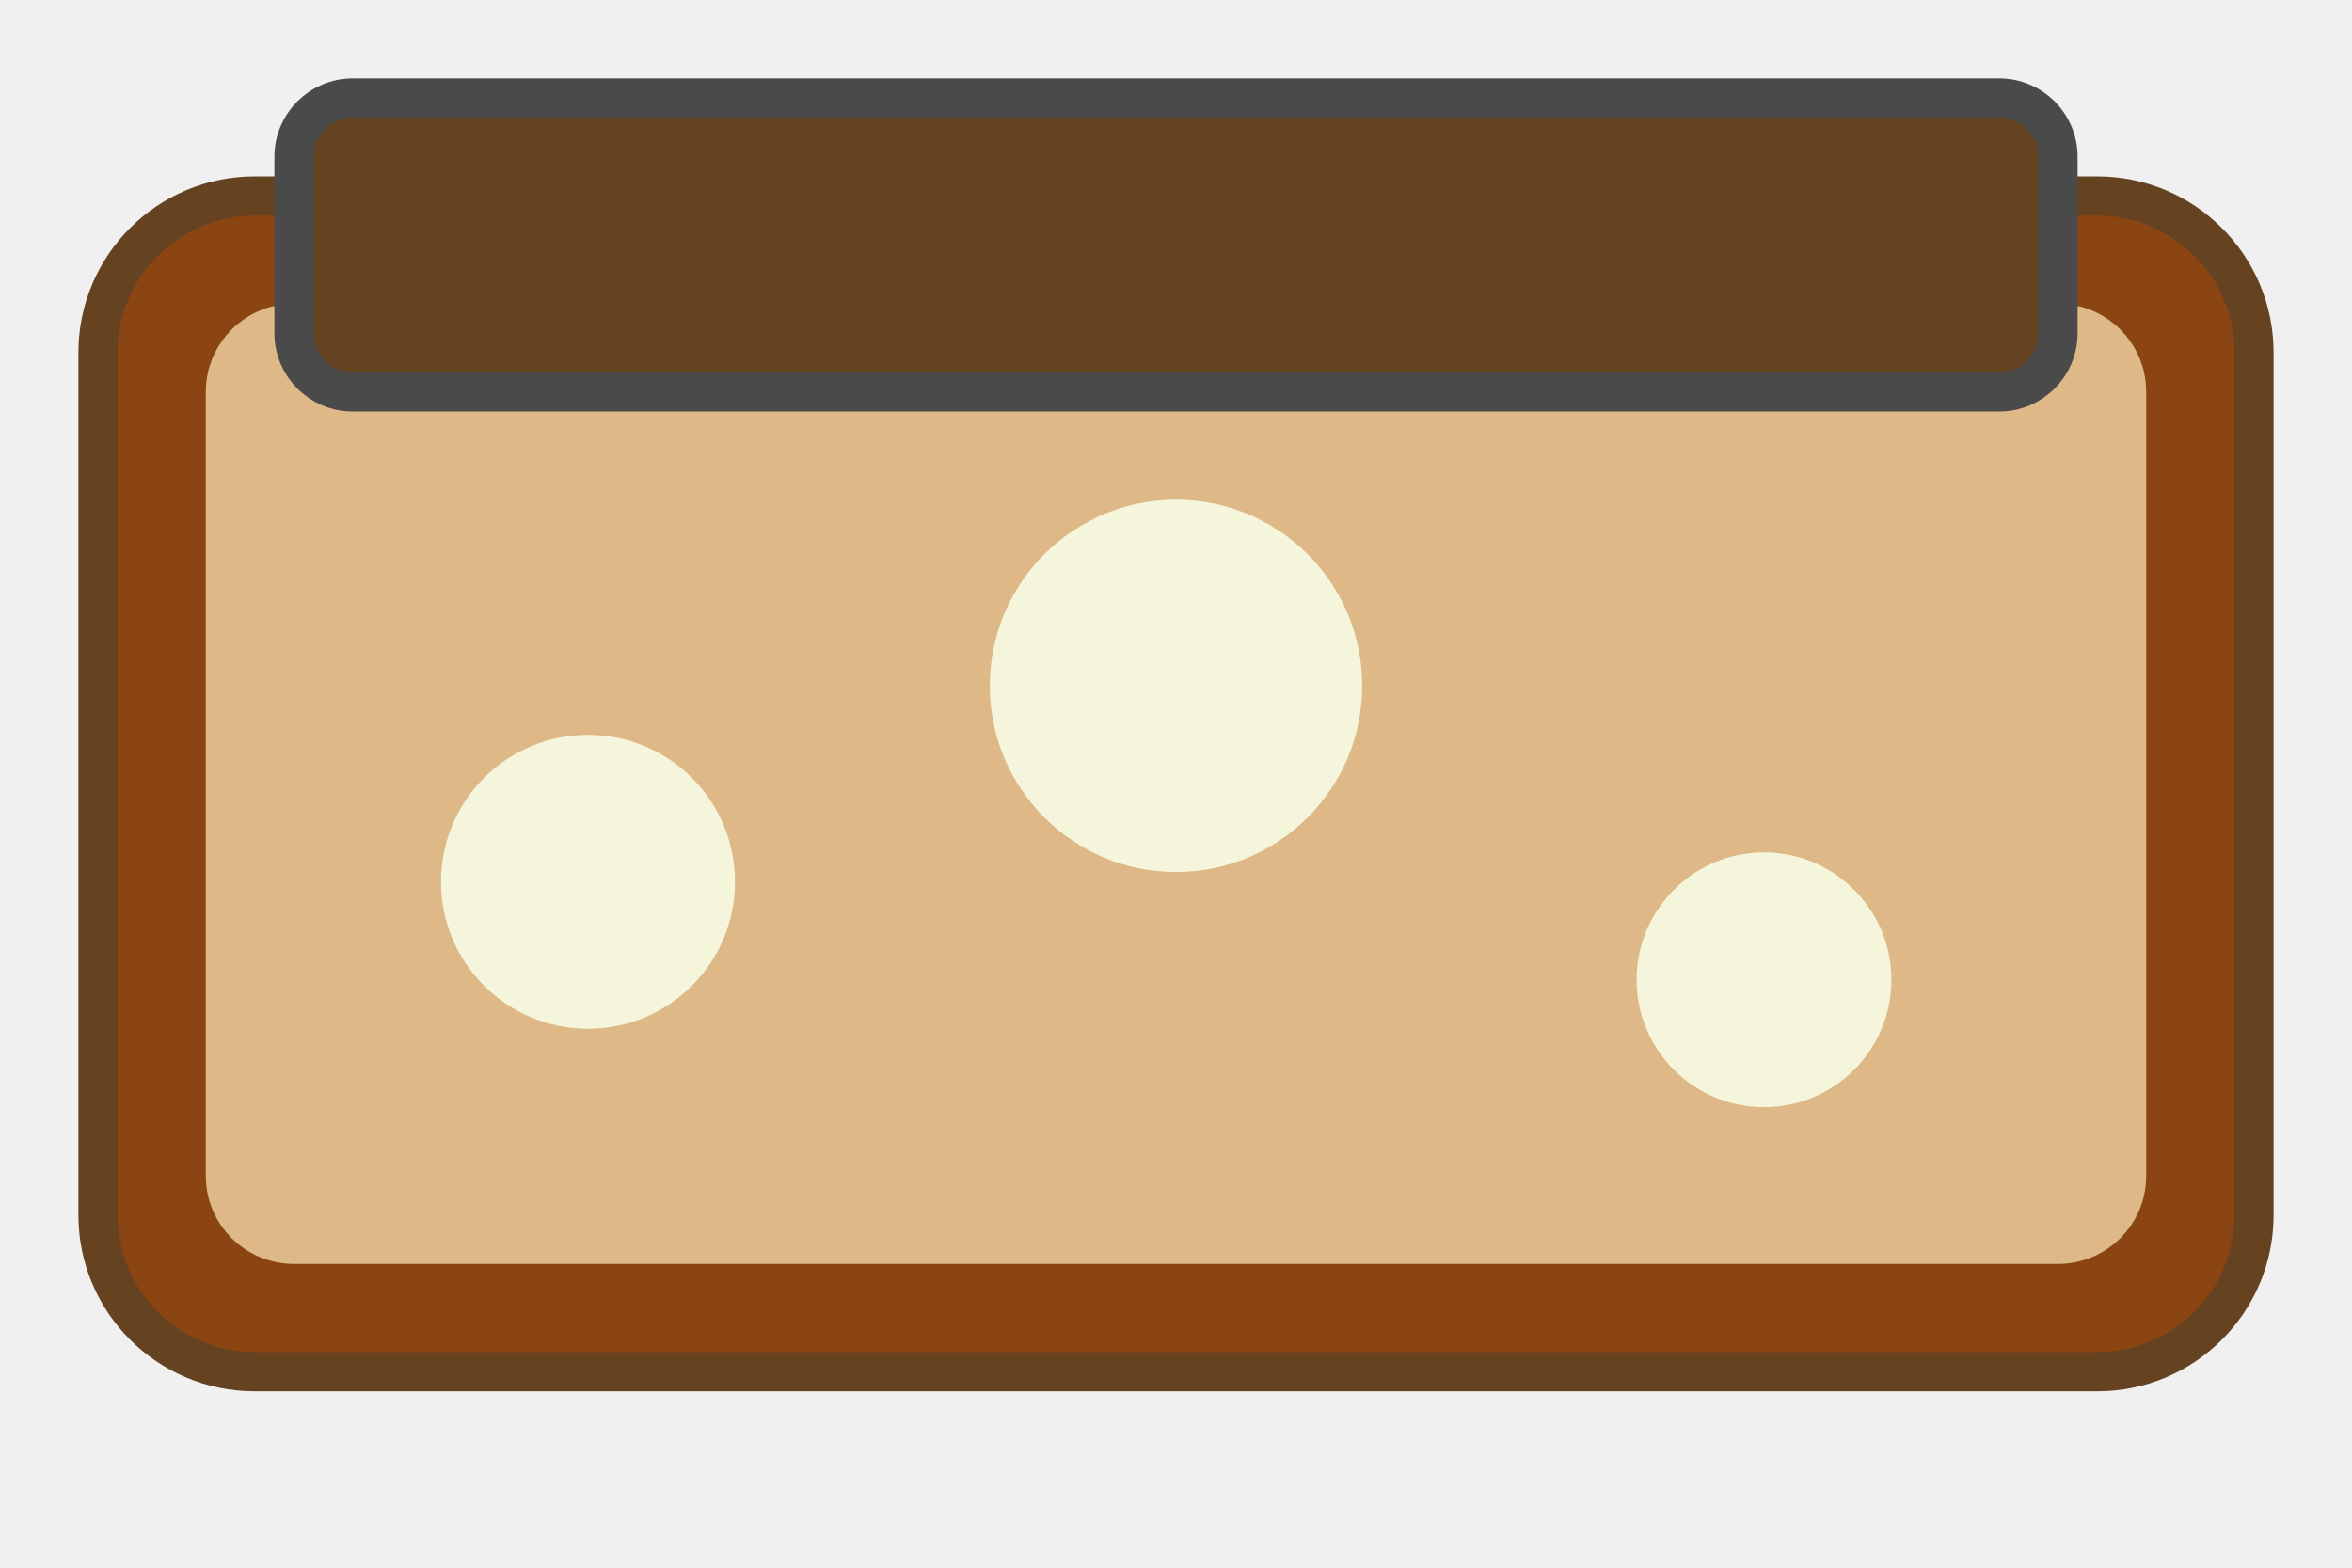
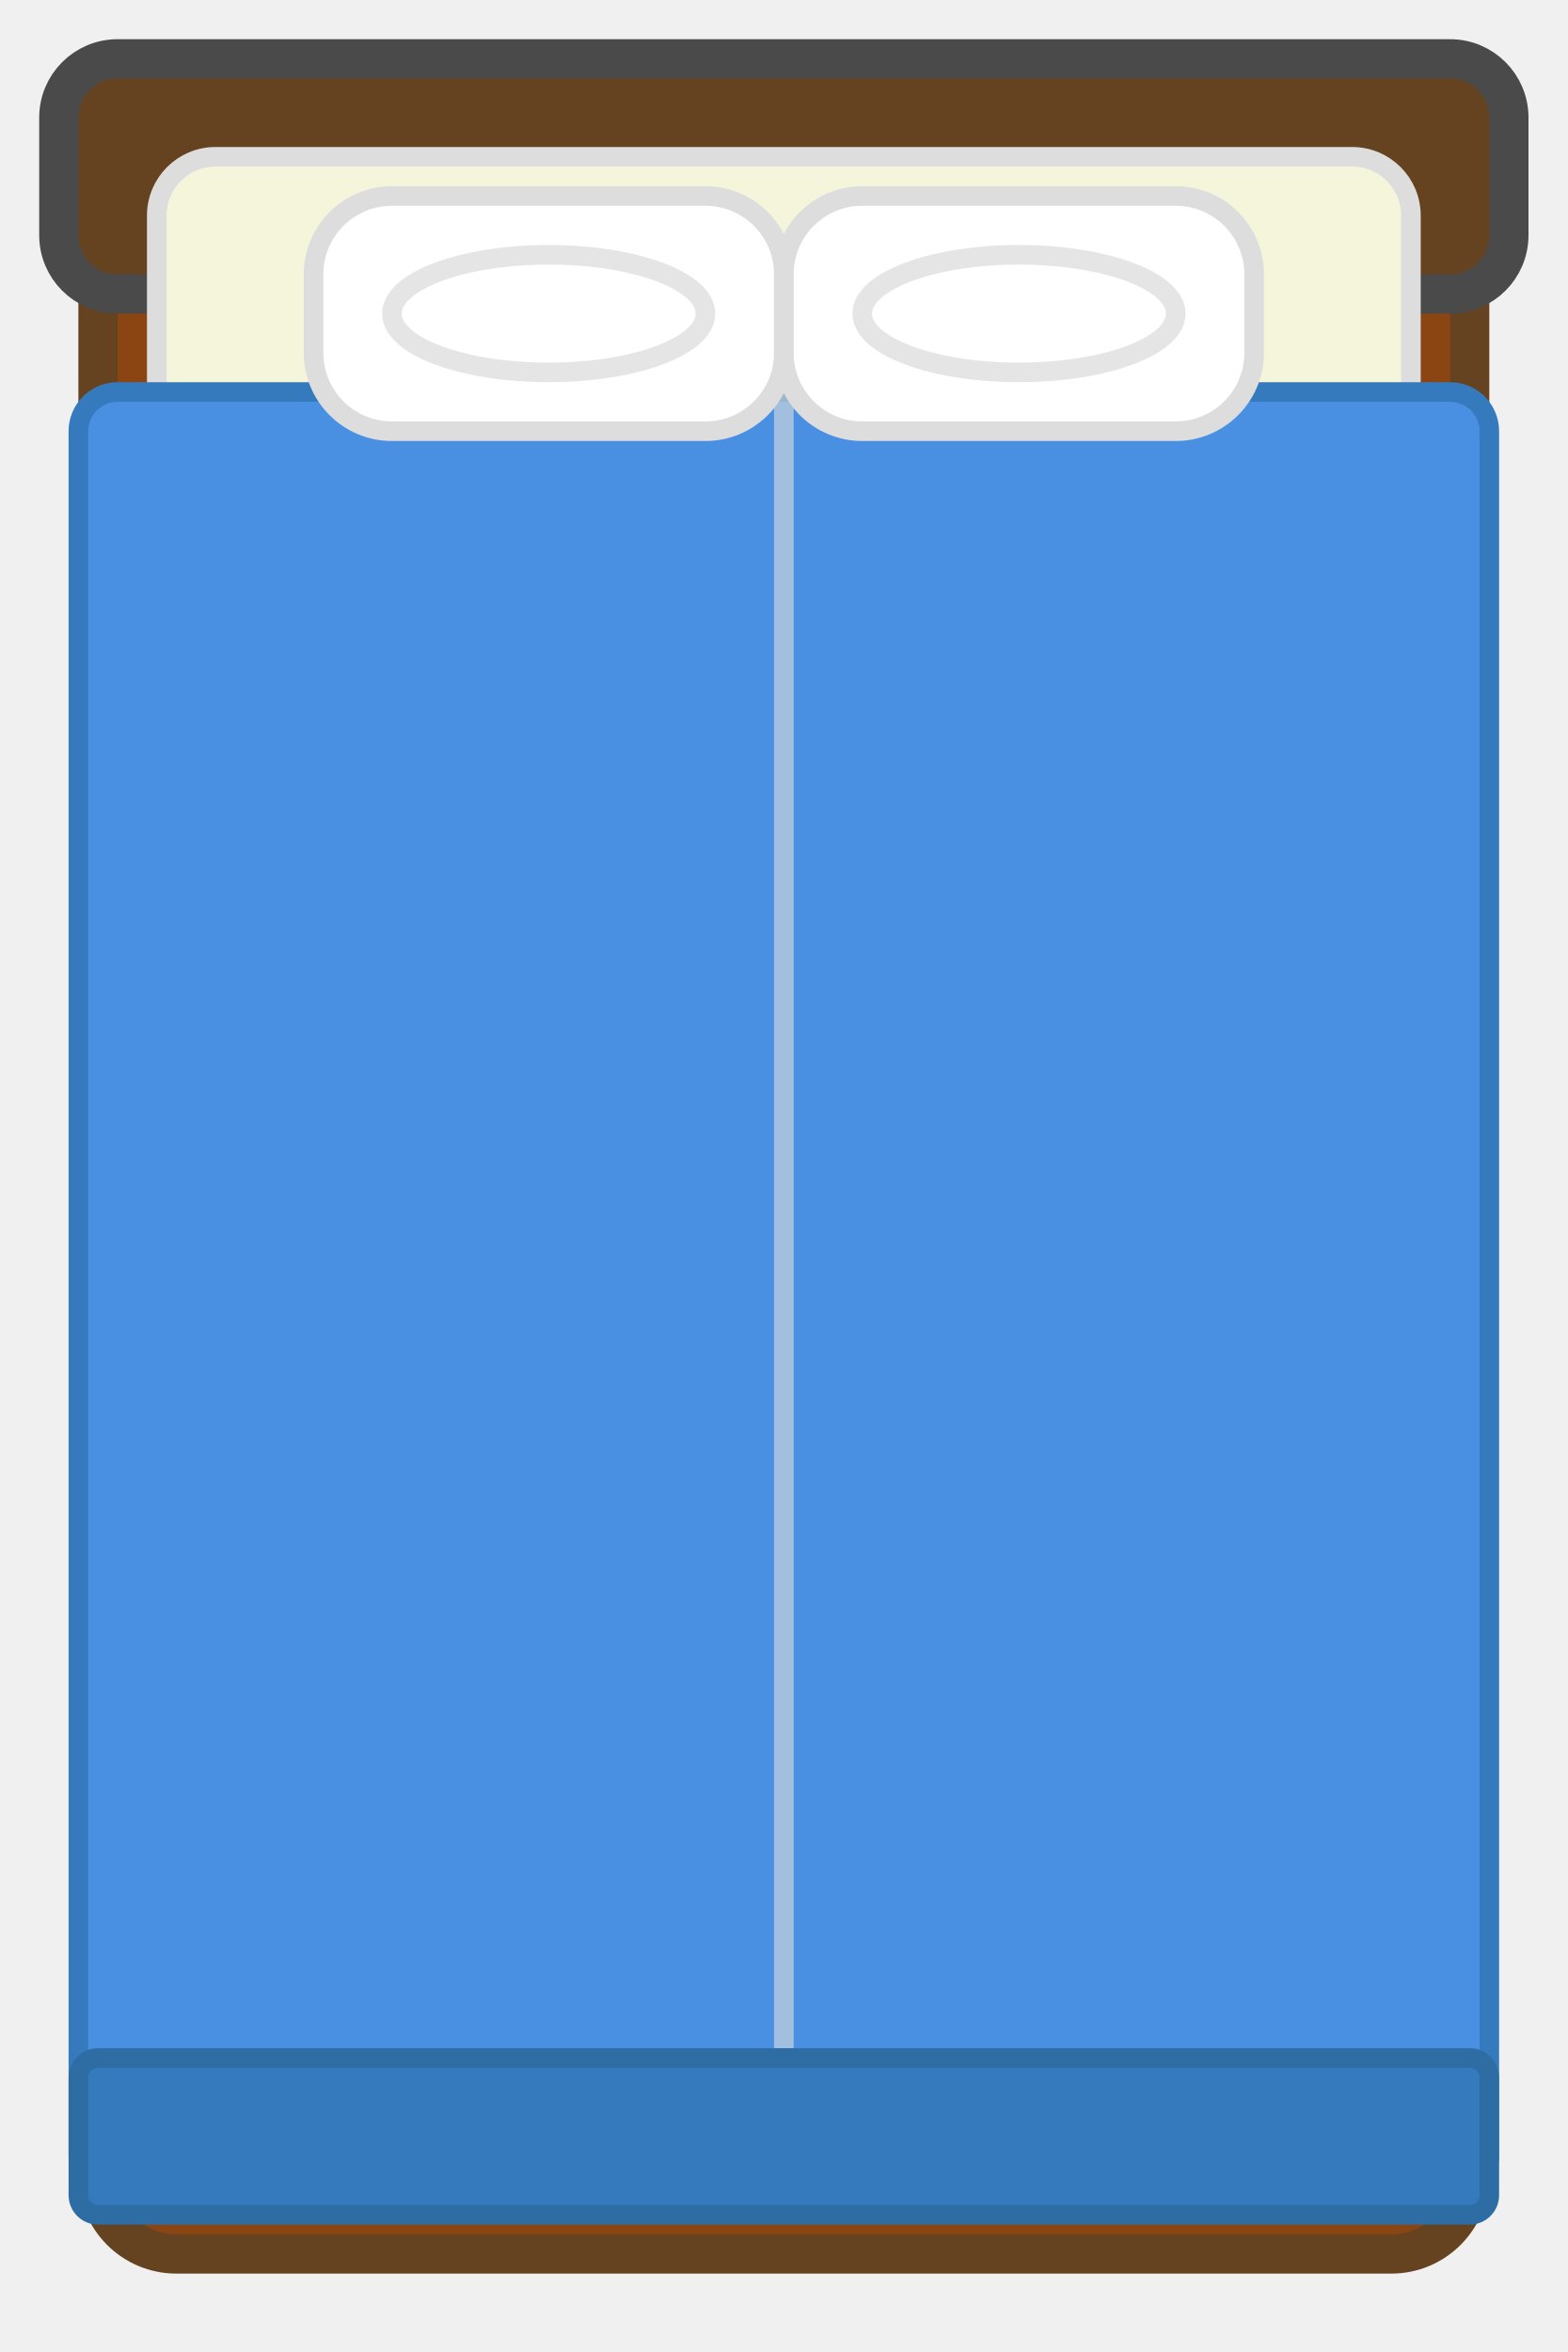
- <svg xmlns="http://www.w3.org/2000/svg" width="120" height="80" viewBox="0 0 120 80">
-   <rect x="5" y="10" width="110" height="60" fill="#8B4513" stroke="#654321" stroke-width="2" rx="8" />
-   <rect x="10" y="15" width="100" height="50" fill="#DEB887" stroke="#8B4513" stroke-width="1" rx="5" />
-   <rect x="15" y="5" width="90" height="15" fill="#654321" stroke="#4A4A4A" stroke-width="2" rx="3" />
-   <circle cx="30" cy="45" r="8" fill="#F5F5DC" stroke="#DEB887" stroke-width="1" />
-   <circle cx="60" cy="35" r="10" fill="#F5F5DC" stroke="#DEB887" stroke-width="1" />
-   <circle cx="90" cy="50" r="7" fill="#F5F5DC" stroke="#DEB887" stroke-width="1" />
+ <svg xmlns="http://www.w3.org/2000/svg" width="80" height="120" viewBox="0 0 80 120">
+   <rect x="5" y="5" width="70" height="110" fill="#8B4513" stroke="#654321" stroke-width="2" rx="4" />
+   <rect x="3" y="3" width="74" height="12" fill="#654321" stroke="#4A4A4A" stroke-width="2" rx="3" />
+   <rect x="8" y="8" width="64" height="104" fill="#F5F5DC" stroke="#DDD" stroke-width="1" rx="3" />
+   <rect x="4" y="20" width="72" height="92" fill="#4A90E2" stroke="#357ABD" stroke-width="1" rx="2" />
+   <rect x="16" y="10" width="24" height="12" fill="#FFFFFF" stroke="#DDD" stroke-width="1" rx="4" />
+   <rect x="40" y="10" width="24" height="12" fill="#FFFFFF" stroke="#DDD" stroke-width="1" rx="4" />
+   <ellipse cx="28" cy="16" rx="8" ry="3" fill="none" stroke="#CCC" stroke-width="1" opacity="0.5" />
+   <ellipse cx="52" cy="16" rx="8" ry="3" fill="none" stroke="#CCC" stroke-width="1" opacity="0.5" />
+   <line x1="40" y1="12" x2="40" y2="108" stroke="#DDD" stroke-width="1" opacity="0.6" />
+   <rect x="4" y="105" width="72" height="8" fill="#357ABD" stroke="#2E6DA4" stroke-width="1" rx="1" />
</svg>
